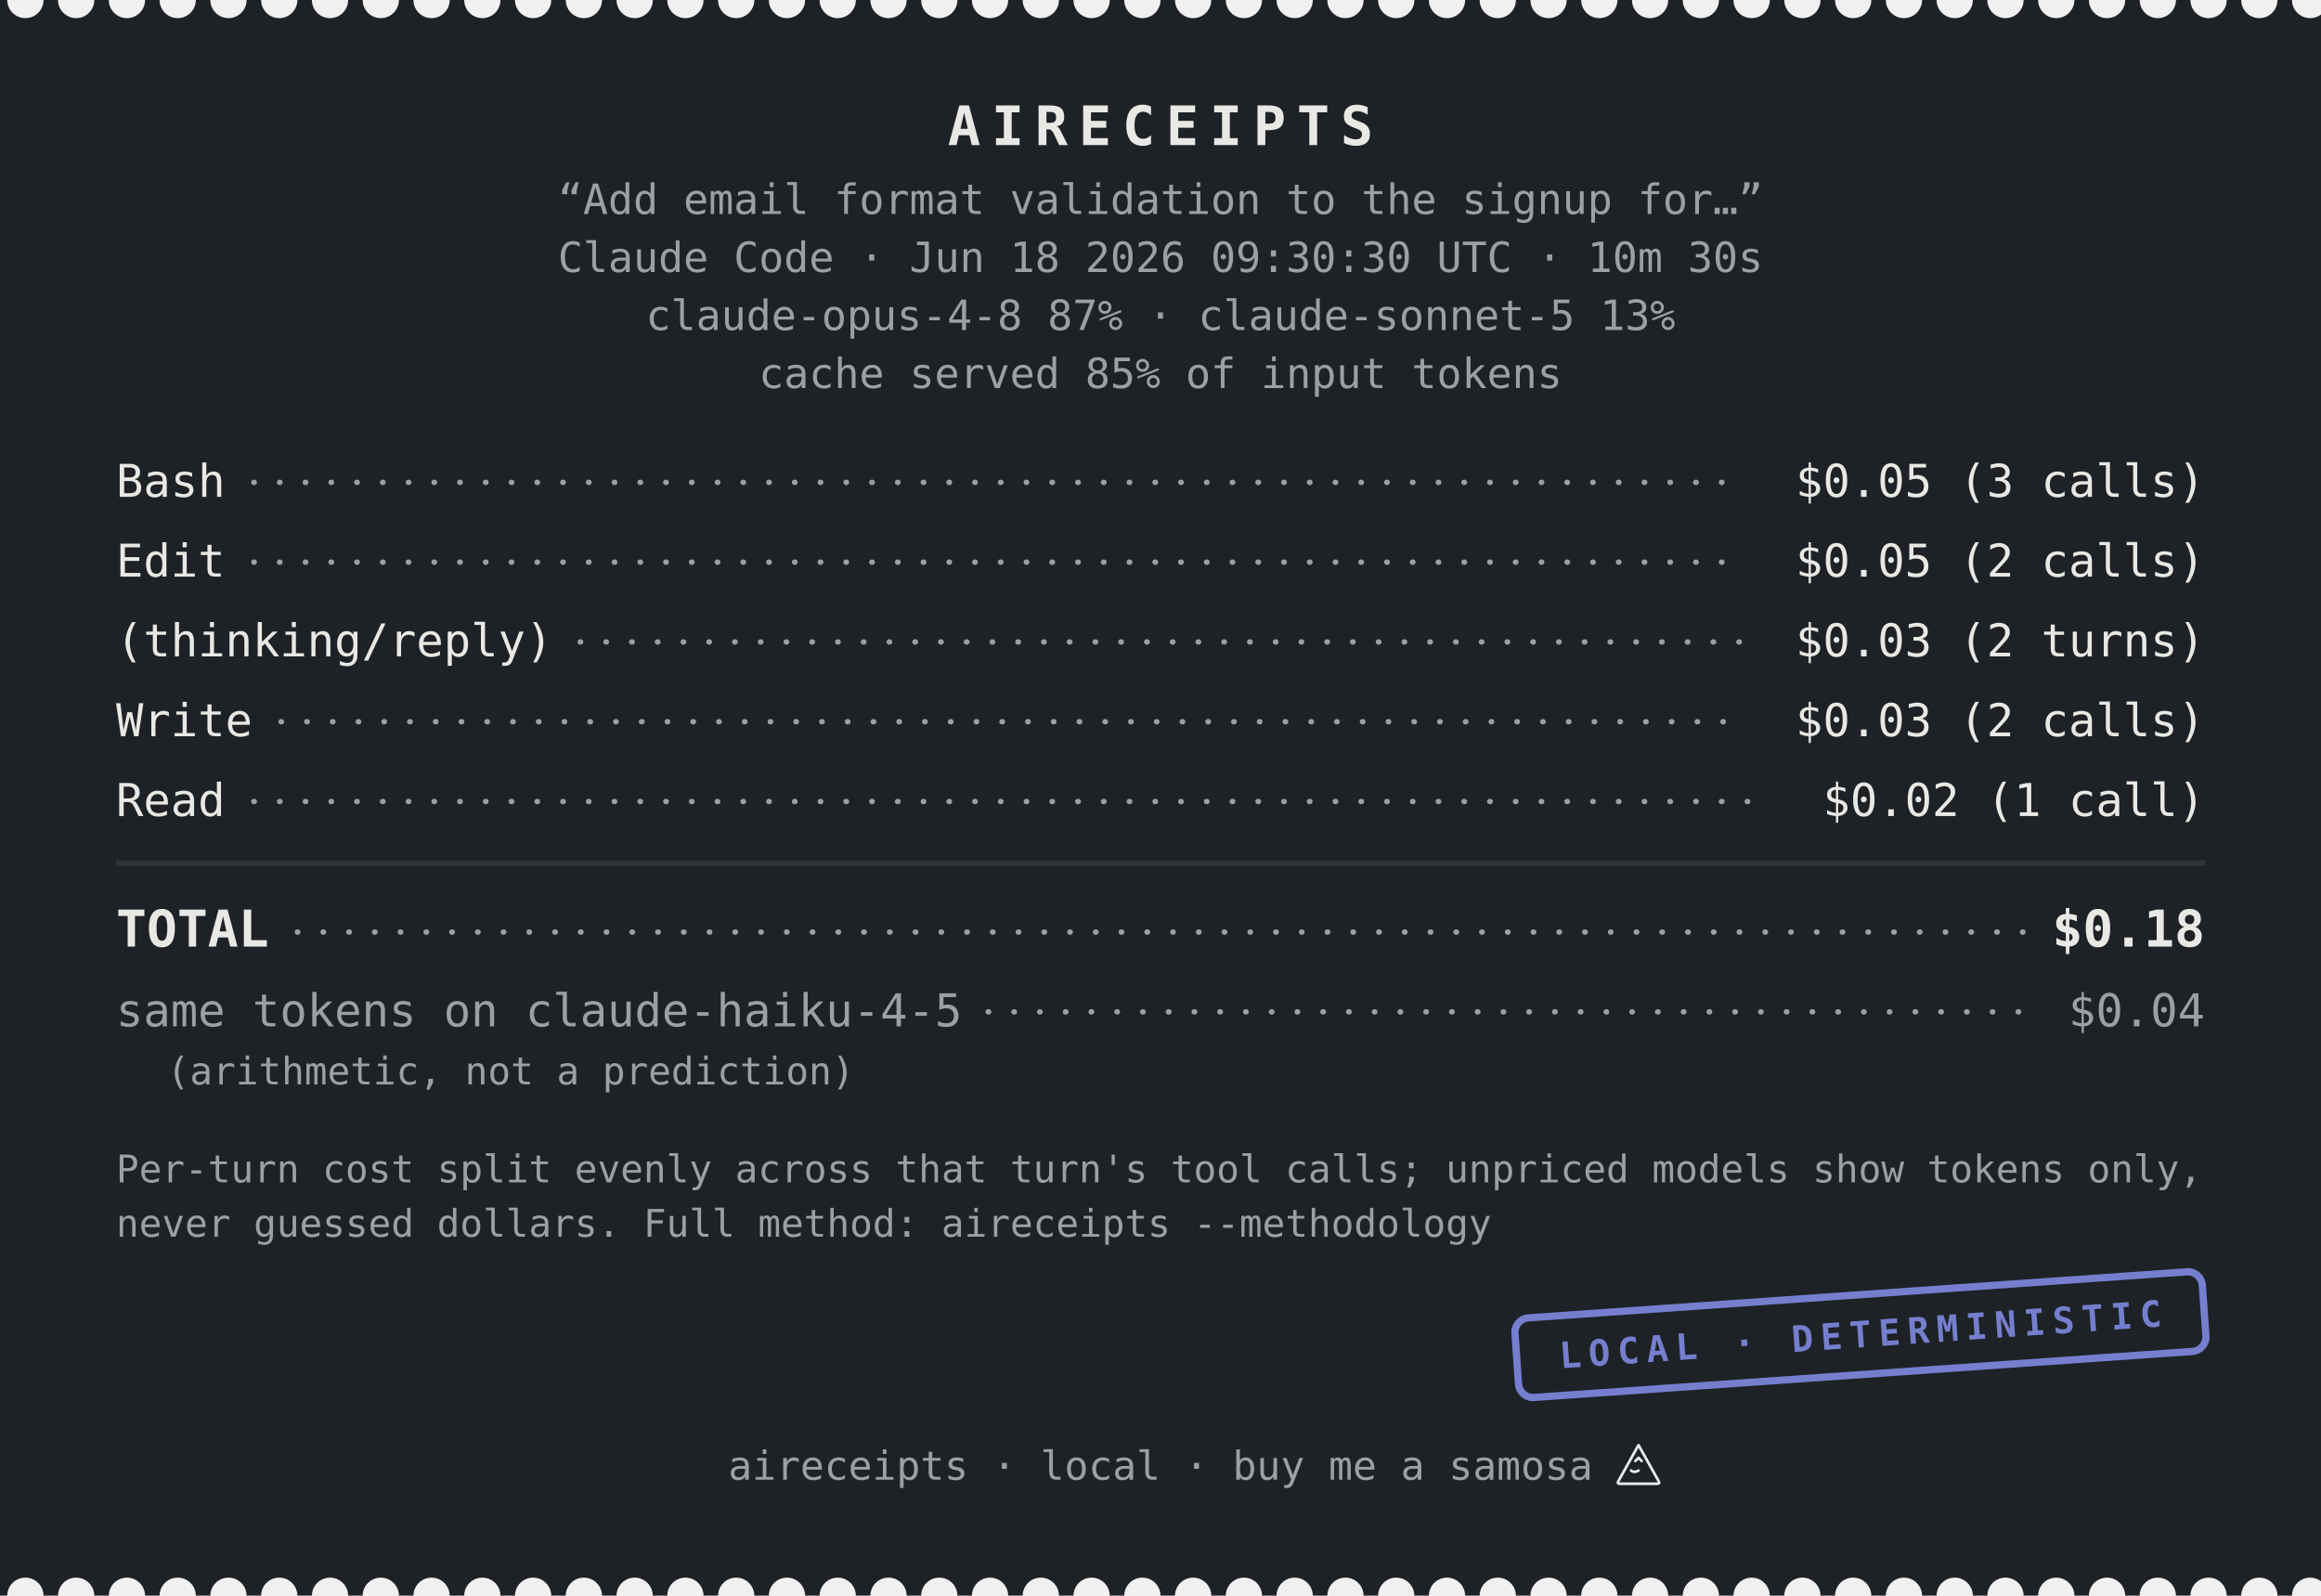
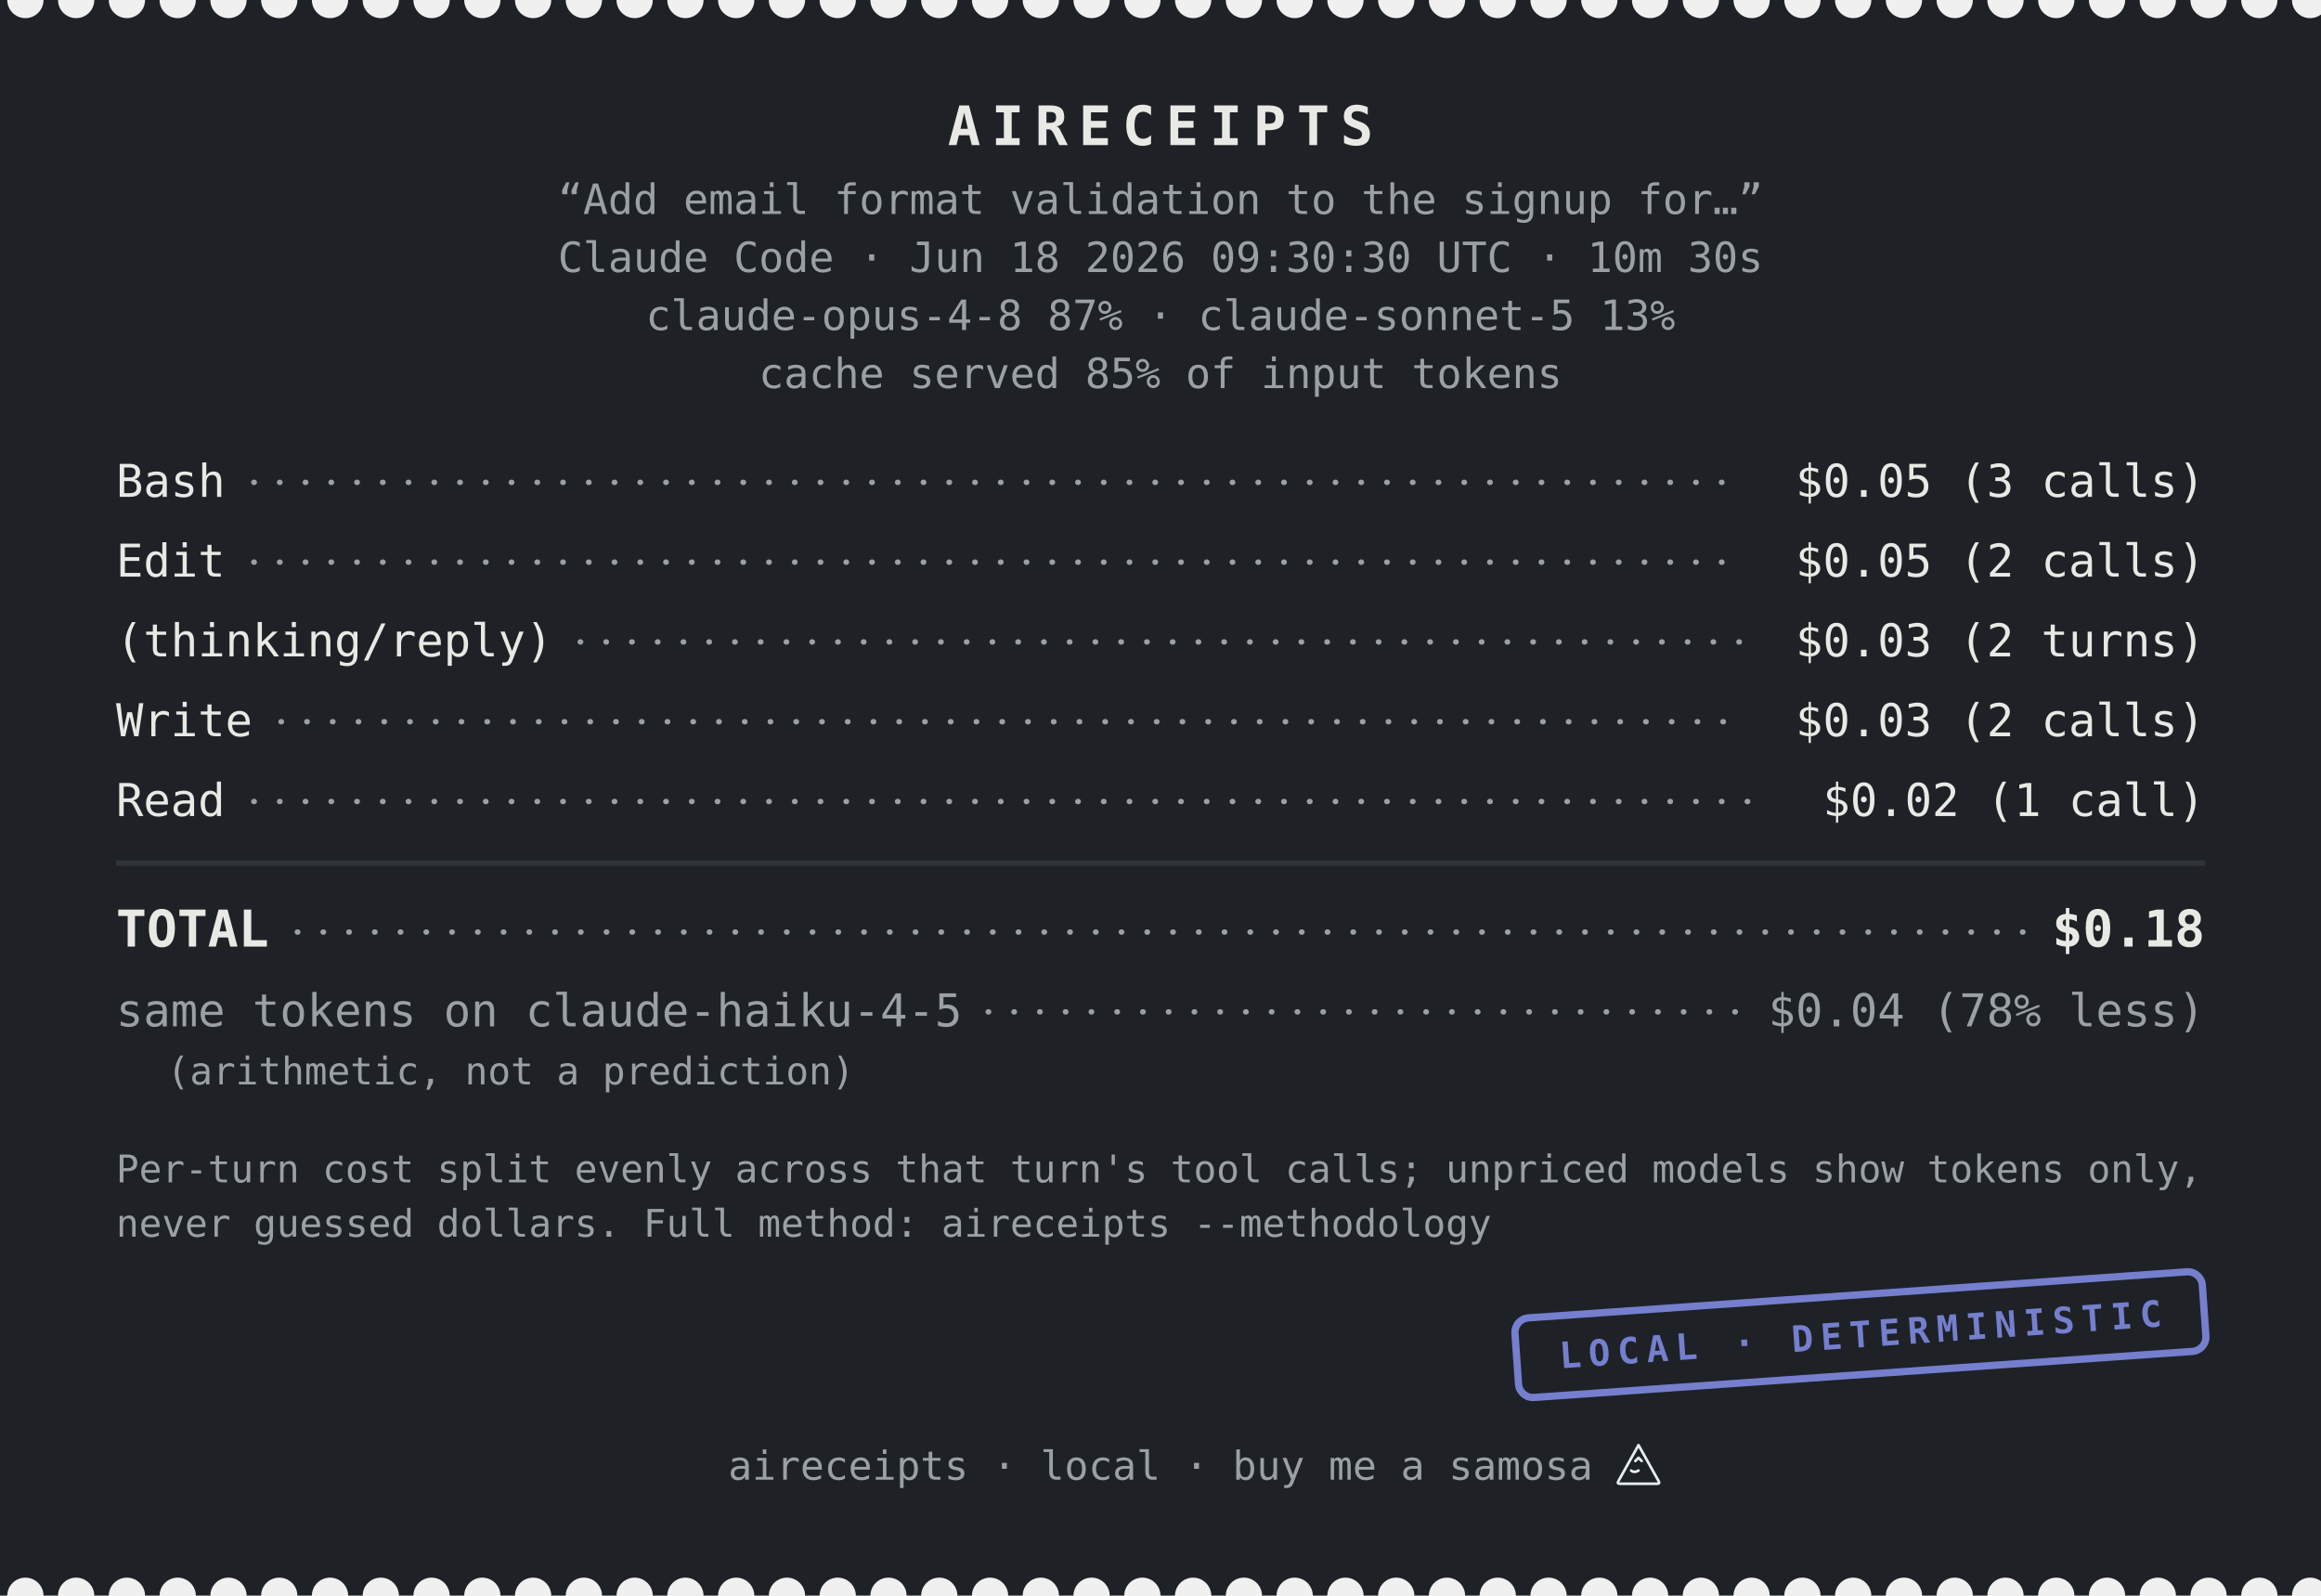
<svg xmlns="http://www.w3.org/2000/svg" width="640" height="440" viewBox="0 0 640 440" font-family="&quot;SF Mono&quot;,&quot;Cascadia Code&quot;,&quot;JetBrains Mono&quot;,Menlo,Consolas,monospace" role="img" aria-label="aireceipts cost receipt">
  <g transform="translate(0 0)">
    <defs>
      <mask id="perf-0" maskUnits="userSpaceOnUse" x="-5" y="-5" width="650" height="450">
        <rect x="0" y="0" width="640" height="440" fill="#FFFFFF" />
        <g class="perf-top">
          <circle cx="7" cy="0" r="5" fill="#000000" />
          <circle cx="21" cy="0" r="5" fill="#000000" />
          <circle cx="35" cy="0" r="5" fill="#000000" />
          <circle cx="49" cy="0" r="5" fill="#000000" />
          <circle cx="63" cy="0" r="5" fill="#000000" />
          <circle cx="77" cy="0" r="5" fill="#000000" />
          <circle cx="91" cy="0" r="5" fill="#000000" />
          <circle cx="105" cy="0" r="5" fill="#000000" />
          <circle cx="119" cy="0" r="5" fill="#000000" />
          <circle cx="133" cy="0" r="5" fill="#000000" />
          <circle cx="147" cy="0" r="5" fill="#000000" />
          <circle cx="161" cy="0" r="5" fill="#000000" />
          <circle cx="175" cy="0" r="5" fill="#000000" />
          <circle cx="189" cy="0" r="5" fill="#000000" />
          <circle cx="203" cy="0" r="5" fill="#000000" />
          <circle cx="217" cy="0" r="5" fill="#000000" />
          <circle cx="231" cy="0" r="5" fill="#000000" />
          <circle cx="245" cy="0" r="5" fill="#000000" />
          <circle cx="259" cy="0" r="5" fill="#000000" />
          <circle cx="273" cy="0" r="5" fill="#000000" />
          <circle cx="287" cy="0" r="5" fill="#000000" />
          <circle cx="301" cy="0" r="5" fill="#000000" />
          <circle cx="315" cy="0" r="5" fill="#000000" />
          <circle cx="329" cy="0" r="5" fill="#000000" />
          <circle cx="343" cy="0" r="5" fill="#000000" />
          <circle cx="357" cy="0" r="5" fill="#000000" />
          <circle cx="371" cy="0" r="5" fill="#000000" />
          <circle cx="385" cy="0" r="5" fill="#000000" />
          <circle cx="399" cy="0" r="5" fill="#000000" />
          <circle cx="413" cy="0" r="5" fill="#000000" />
          <circle cx="427" cy="0" r="5" fill="#000000" />
          <circle cx="441" cy="0" r="5" fill="#000000" />
          <circle cx="455" cy="0" r="5" fill="#000000" />
          <circle cx="469" cy="0" r="5" fill="#000000" />
          <circle cx="483" cy="0" r="5" fill="#000000" />
          <circle cx="497" cy="0" r="5" fill="#000000" />
          <circle cx="511" cy="0" r="5" fill="#000000" />
          <circle cx="525" cy="0" r="5" fill="#000000" />
          <circle cx="539" cy="0" r="5" fill="#000000" />
          <circle cx="553" cy="0" r="5" fill="#000000" />
          <circle cx="567" cy="0" r="5" fill="#000000" />
          <circle cx="581" cy="0" r="5" fill="#000000" />
          <circle cx="595" cy="0" r="5" fill="#000000" />
          <circle cx="609" cy="0" r="5" fill="#000000" />
          <circle cx="623" cy="0" r="5" fill="#000000" />
          <circle cx="637" cy="0" r="5" fill="#000000" />
        </g>
        <g class="perf-bottom">
          <circle cx="7" cy="440" r="5" fill="#000000" />
          <circle cx="21" cy="440" r="5" fill="#000000" />
          <circle cx="35" cy="440" r="5" fill="#000000" />
          <circle cx="49" cy="440" r="5" fill="#000000" />
          <circle cx="63" cy="440" r="5" fill="#000000" />
          <circle cx="77" cy="440" r="5" fill="#000000" />
          <circle cx="91" cy="440" r="5" fill="#000000" />
          <circle cx="105" cy="440" r="5" fill="#000000" />
          <circle cx="119" cy="440" r="5" fill="#000000" />
          <circle cx="133" cy="440" r="5" fill="#000000" />
          <circle cx="147" cy="440" r="5" fill="#000000" />
          <circle cx="161" cy="440" r="5" fill="#000000" />
          <circle cx="175" cy="440" r="5" fill="#000000" />
          <circle cx="189" cy="440" r="5" fill="#000000" />
          <circle cx="203" cy="440" r="5" fill="#000000" />
          <circle cx="217" cy="440" r="5" fill="#000000" />
          <circle cx="231" cy="440" r="5" fill="#000000" />
          <circle cx="245" cy="440" r="5" fill="#000000" />
          <circle cx="259" cy="440" r="5" fill="#000000" />
          <circle cx="273" cy="440" r="5" fill="#000000" />
          <circle cx="287" cy="440" r="5" fill="#000000" />
          <circle cx="301" cy="440" r="5" fill="#000000" />
          <circle cx="315" cy="440" r="5" fill="#000000" />
          <circle cx="329" cy="440" r="5" fill="#000000" />
          <circle cx="343" cy="440" r="5" fill="#000000" />
          <circle cx="357" cy="440" r="5" fill="#000000" />
          <circle cx="371" cy="440" r="5" fill="#000000" />
          <circle cx="385" cy="440" r="5" fill="#000000" />
          <circle cx="399" cy="440" r="5" fill="#000000" />
          <circle cx="413" cy="440" r="5" fill="#000000" />
          <circle cx="427" cy="440" r="5" fill="#000000" />
          <circle cx="441" cy="440" r="5" fill="#000000" />
          <circle cx="455" cy="440" r="5" fill="#000000" />
          <circle cx="469" cy="440" r="5" fill="#000000" />
          <circle cx="483" cy="440" r="5" fill="#000000" />
          <circle cx="497" cy="440" r="5" fill="#000000" />
          <circle cx="511" cy="440" r="5" fill="#000000" />
          <circle cx="525" cy="440" r="5" fill="#000000" />
          <circle cx="539" cy="440" r="5" fill="#000000" />
          <circle cx="553" cy="440" r="5" fill="#000000" />
          <circle cx="567" cy="440" r="5" fill="#000000" />
          <circle cx="581" cy="440" r="5" fill="#000000" />
          <circle cx="595" cy="440" r="5" fill="#000000" />
          <circle cx="609" cy="440" r="5" fill="#000000" />
          <circle cx="623" cy="440" r="5" fill="#000000" />
          <circle cx="637" cy="440" r="5" fill="#000000" />
        </g>
      </mask>
    </defs>
    <rect x="0" y="0" width="640" height="440" fill="#1E2226" mask="url(#perf-0)" />
    <text x="320" y="40" font-size="15" fill="#E8E8E4" text-anchor="middle" font-weight="700" letter-spacing="3">AIRECEIPTS</text>
    <text x="320" y="59" font-size="11.5" fill="#9AA0A6" text-anchor="middle">“Add email format validation to the signup for…”</text>
    <text x="320" y="75" font-size="11.5" fill="#9AA0A6" text-anchor="middle">Claude Code · Jun 18 2026 09:30:30 UTC · 10m 30s</text>
    <text x="320" y="91" font-size="11.5" fill="#9AA0A6" text-anchor="middle">claude-opus-4-8 87% · claude-sonnet-5 13%</text>
    <text x="320" y="107" font-size="11.5" fill="#9AA0A6" text-anchor="middle">cache served 85% of input tokens</text>
    <text x="32" y="137" font-size="12.5" fill="#E8E8E4" text-anchor="start">Bash</text>
    <text x="608" y="137" font-size="12.5" fill="#E8E8E4" text-anchor="end">$0.05  (3 calls)</text>
    <line x1="70" y1="133" x2="480" y2="133" stroke="#9AA0A6" stroke-width="1.5" stroke-linecap="round" stroke-dasharray="0.1 7" />
    <text x="32" y="159" font-size="12.5" fill="#E8E8E4" text-anchor="start">Edit</text>
    <text x="608" y="159" font-size="12.5" fill="#E8E8E4" text-anchor="end">$0.05  (2 calls)</text>
    <line x1="70" y1="155" x2="480" y2="155" stroke="#9AA0A6" stroke-width="1.5" stroke-linecap="round" stroke-dasharray="0.1 7" />
    <text x="32" y="181" font-size="12.5" fill="#E8E8E4" text-anchor="start">(thinking/reply)</text>
    <text x="608" y="181" font-size="12.5" fill="#E8E8E4" text-anchor="end">$0.03  (2 turns)</text>
    <line x1="160" y1="177" x2="480" y2="177" stroke="#9AA0A6" stroke-width="1.5" stroke-linecap="round" stroke-dasharray="0.1 7" />
    <text x="32" y="203" font-size="12.5" fill="#E8E8E4" text-anchor="start">Write</text>
    <text x="608" y="203" font-size="12.5" fill="#E8E8E4" text-anchor="end">$0.03  (2 calls)</text>
    <line x1="77.5" y1="199" x2="480" y2="199" stroke="#9AA0A6" stroke-width="1.5" stroke-linecap="round" stroke-dasharray="0.1 7" />
    <text x="32" y="225" font-size="12.5" fill="#E8E8E4" text-anchor="start">Read</text>
    <text x="608" y="225" font-size="12.5" fill="#E8E8E4" text-anchor="end">$0.02  (1 call)</text>
    <line x1="70" y1="221" x2="487.5" y2="221" stroke="#9AA0A6" stroke-width="1.5" stroke-linecap="round" stroke-dasharray="0.1 7" />
    <line x1="32" y1="238" x2="608" y2="238" stroke="#2E3438" stroke-width="1.5" />
    <text x="32" y="261" font-size="14" fill="#E8E8E4" text-anchor="start" font-weight="700">TOTAL</text>
    <text x="608" y="261" font-size="14" fill="#E8E8E4" text-anchor="end" font-weight="700">$0.18</text>
    <line x1="82" y1="257" x2="558" y2="257" stroke="#9AA0A6" stroke-width="1.5" stroke-linecap="round" stroke-dasharray="0.1 7" />
    <text x="32" y="283" font-size="12.5" fill="#9AA0A6" text-anchor="start" font-weight="400">same tokens on claude-haiku-4-5</text>
-     <text x="608" y="283" font-size="12.5" fill="#9AA0A6" text-anchor="end" font-weight="400">$0.04</text>
-     <line x1="272.5" y1="279" x2="562.5" y2="279" stroke="#9AA0A6" stroke-width="1.5" stroke-linecap="round" stroke-dasharray="0.1 7" />
+     <text x="608" y="283" font-size="12.5" fill="#9AA0A6" text-anchor="end" font-weight="400">$0.04 (78% less)</text>
+     <line x1="272.5" y1="279" x2="480" y2="279" stroke="#9AA0A6" stroke-width="1.5" stroke-linecap="round" stroke-dasharray="0.1 7" />
    <text x="46" y="299" font-size="10.5" fill="#9AA0A6" text-anchor="start">(arithmetic, not a prediction)</text>
    <text x="32" y="326" font-size="10.5" fill="#9AA0A6" text-anchor="start">Per-turn cost split evenly across that turn's tool calls; unpriced models show tokens only,</text>
    <text x="32" y="341" font-size="10.5" fill="#9AA0A6" text-anchor="start">never guessed dollars. Full method: aireceipts --methodology</text>
    <g class="stamp" opacity="0.8" transform="rotate(-4 513 368)">
      <rect x="418" y="357" width="190" height="22" rx="4" fill="none" stroke="#8B96F8" stroke-width="2" />
      <text x="513" y="371.5" font-size="10" fill="#8B96F8" text-anchor="middle" font-weight="700" letter-spacing="2">LOCAL · DETERMINISTIC</text>
    </g>
    <text x="320" y="408" font-size="11" fill="#9AA0A6" text-anchor="middle">aireceipts · local · buy me a samosa</text>
    <g transform="translate(444.8 397) scale(0.292)" fill="none" stroke="#e6edf3" stroke-width="2.5" stroke-linejoin="round" stroke-linecap="round">
      <path d="M24 5 L43 39 Q44.5 41.5 41.5 41.5 H6.5 Q3.5 41.5 5 39 Z" />
      <path d="M17 29 q3 2.5 7 0" />
      <path d="M21 20 l3 -3 3 3" />
    </g>
  </g>
</svg>
